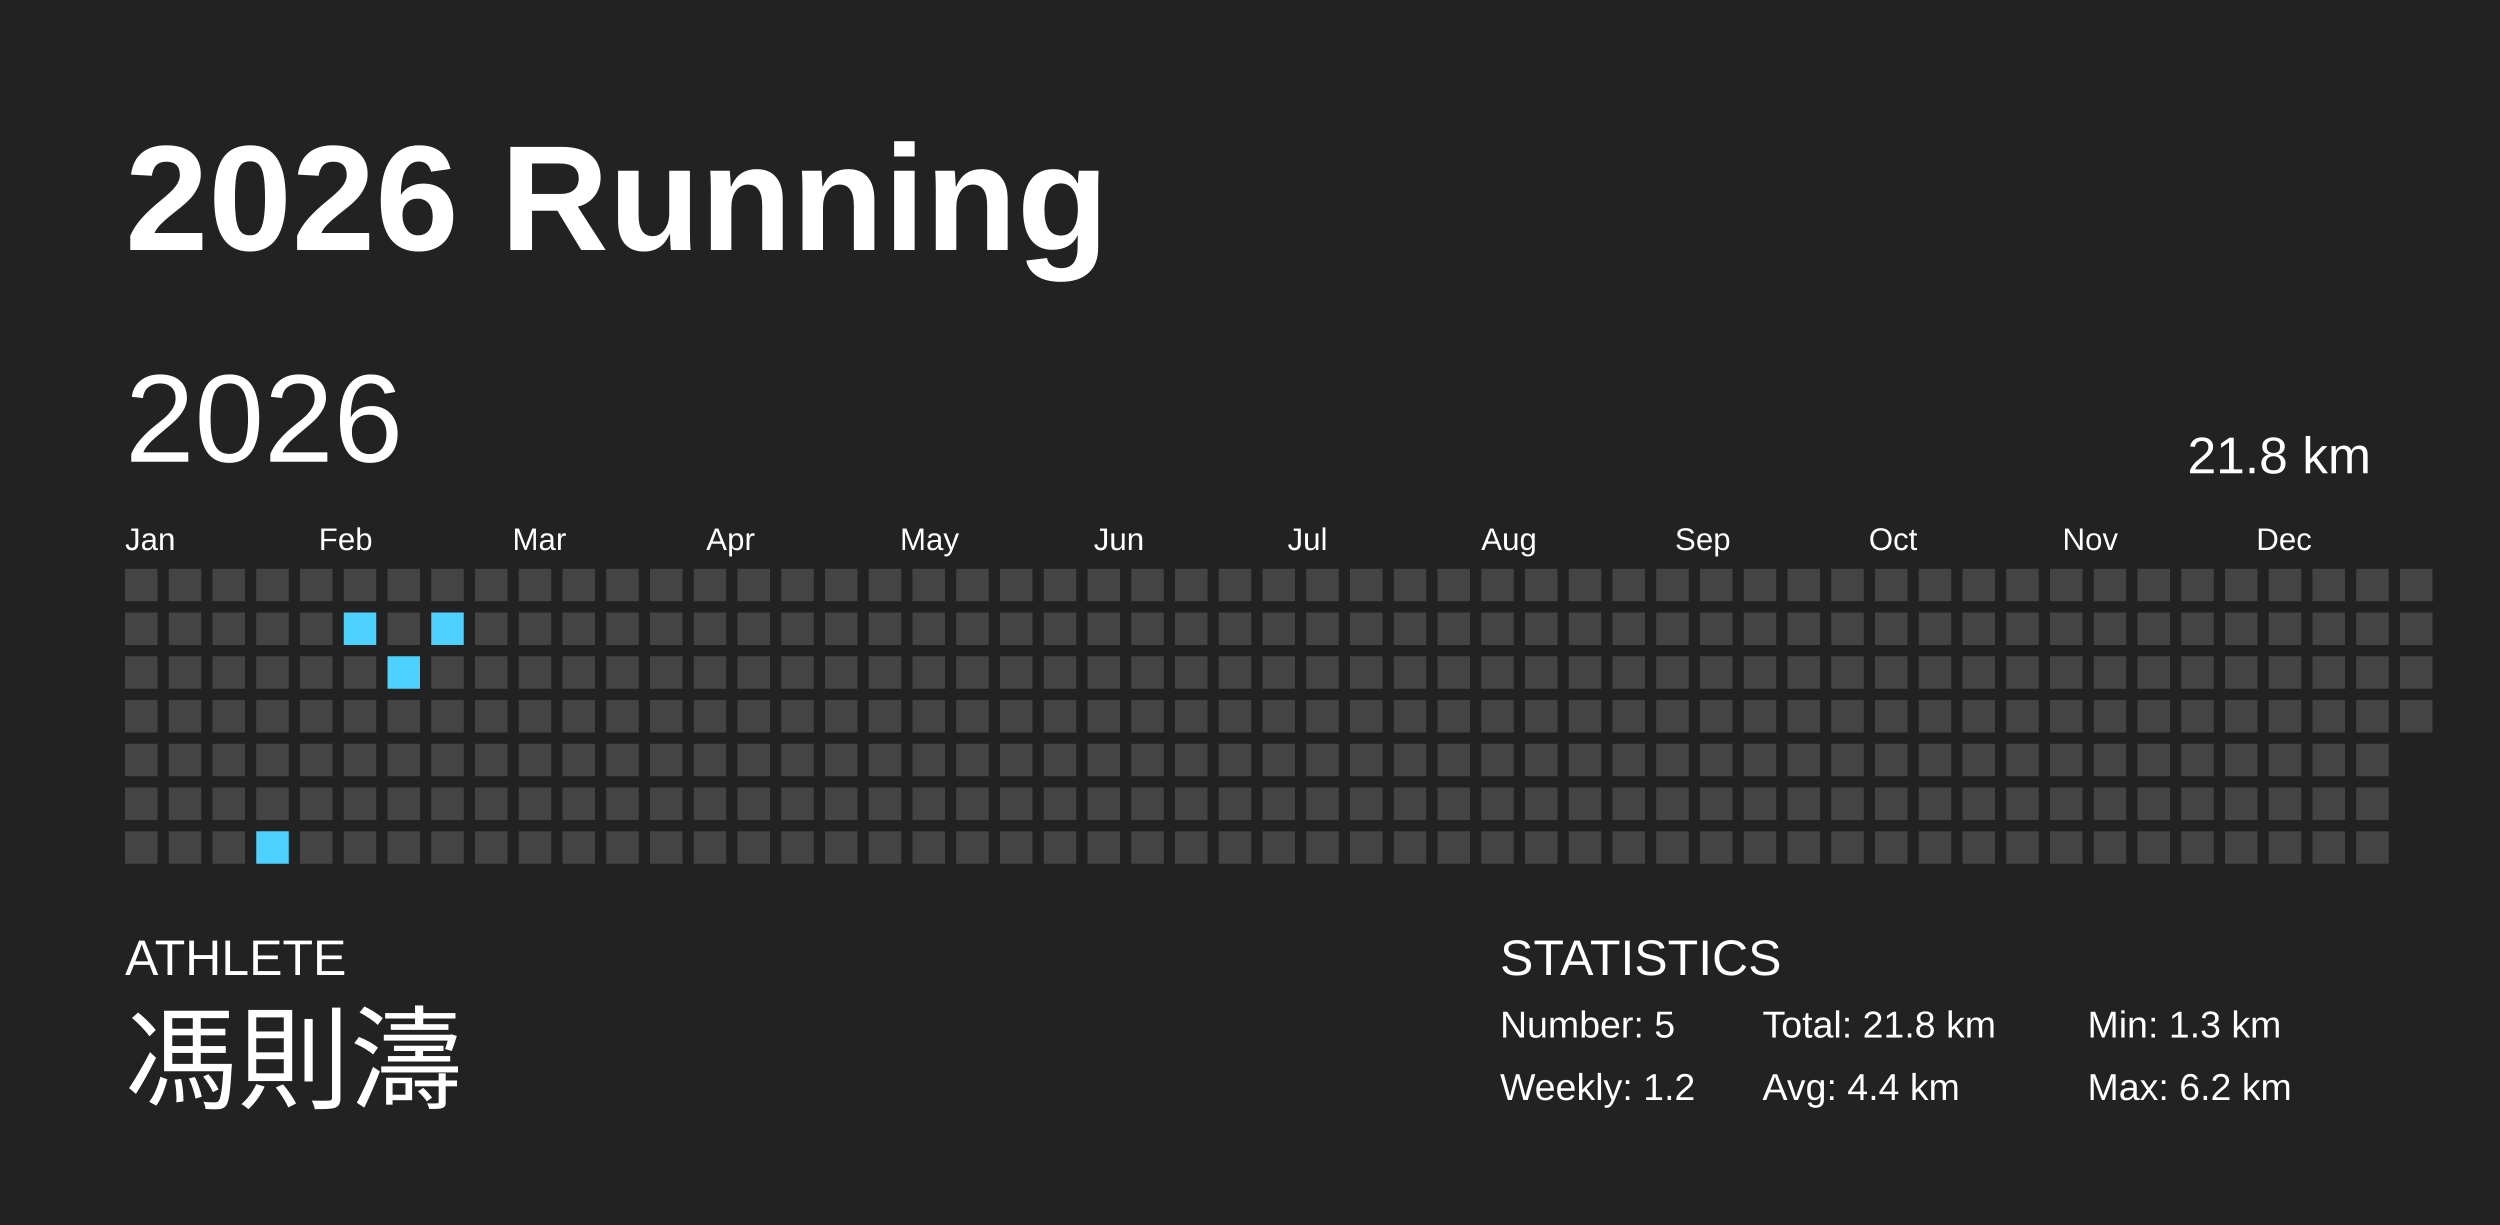
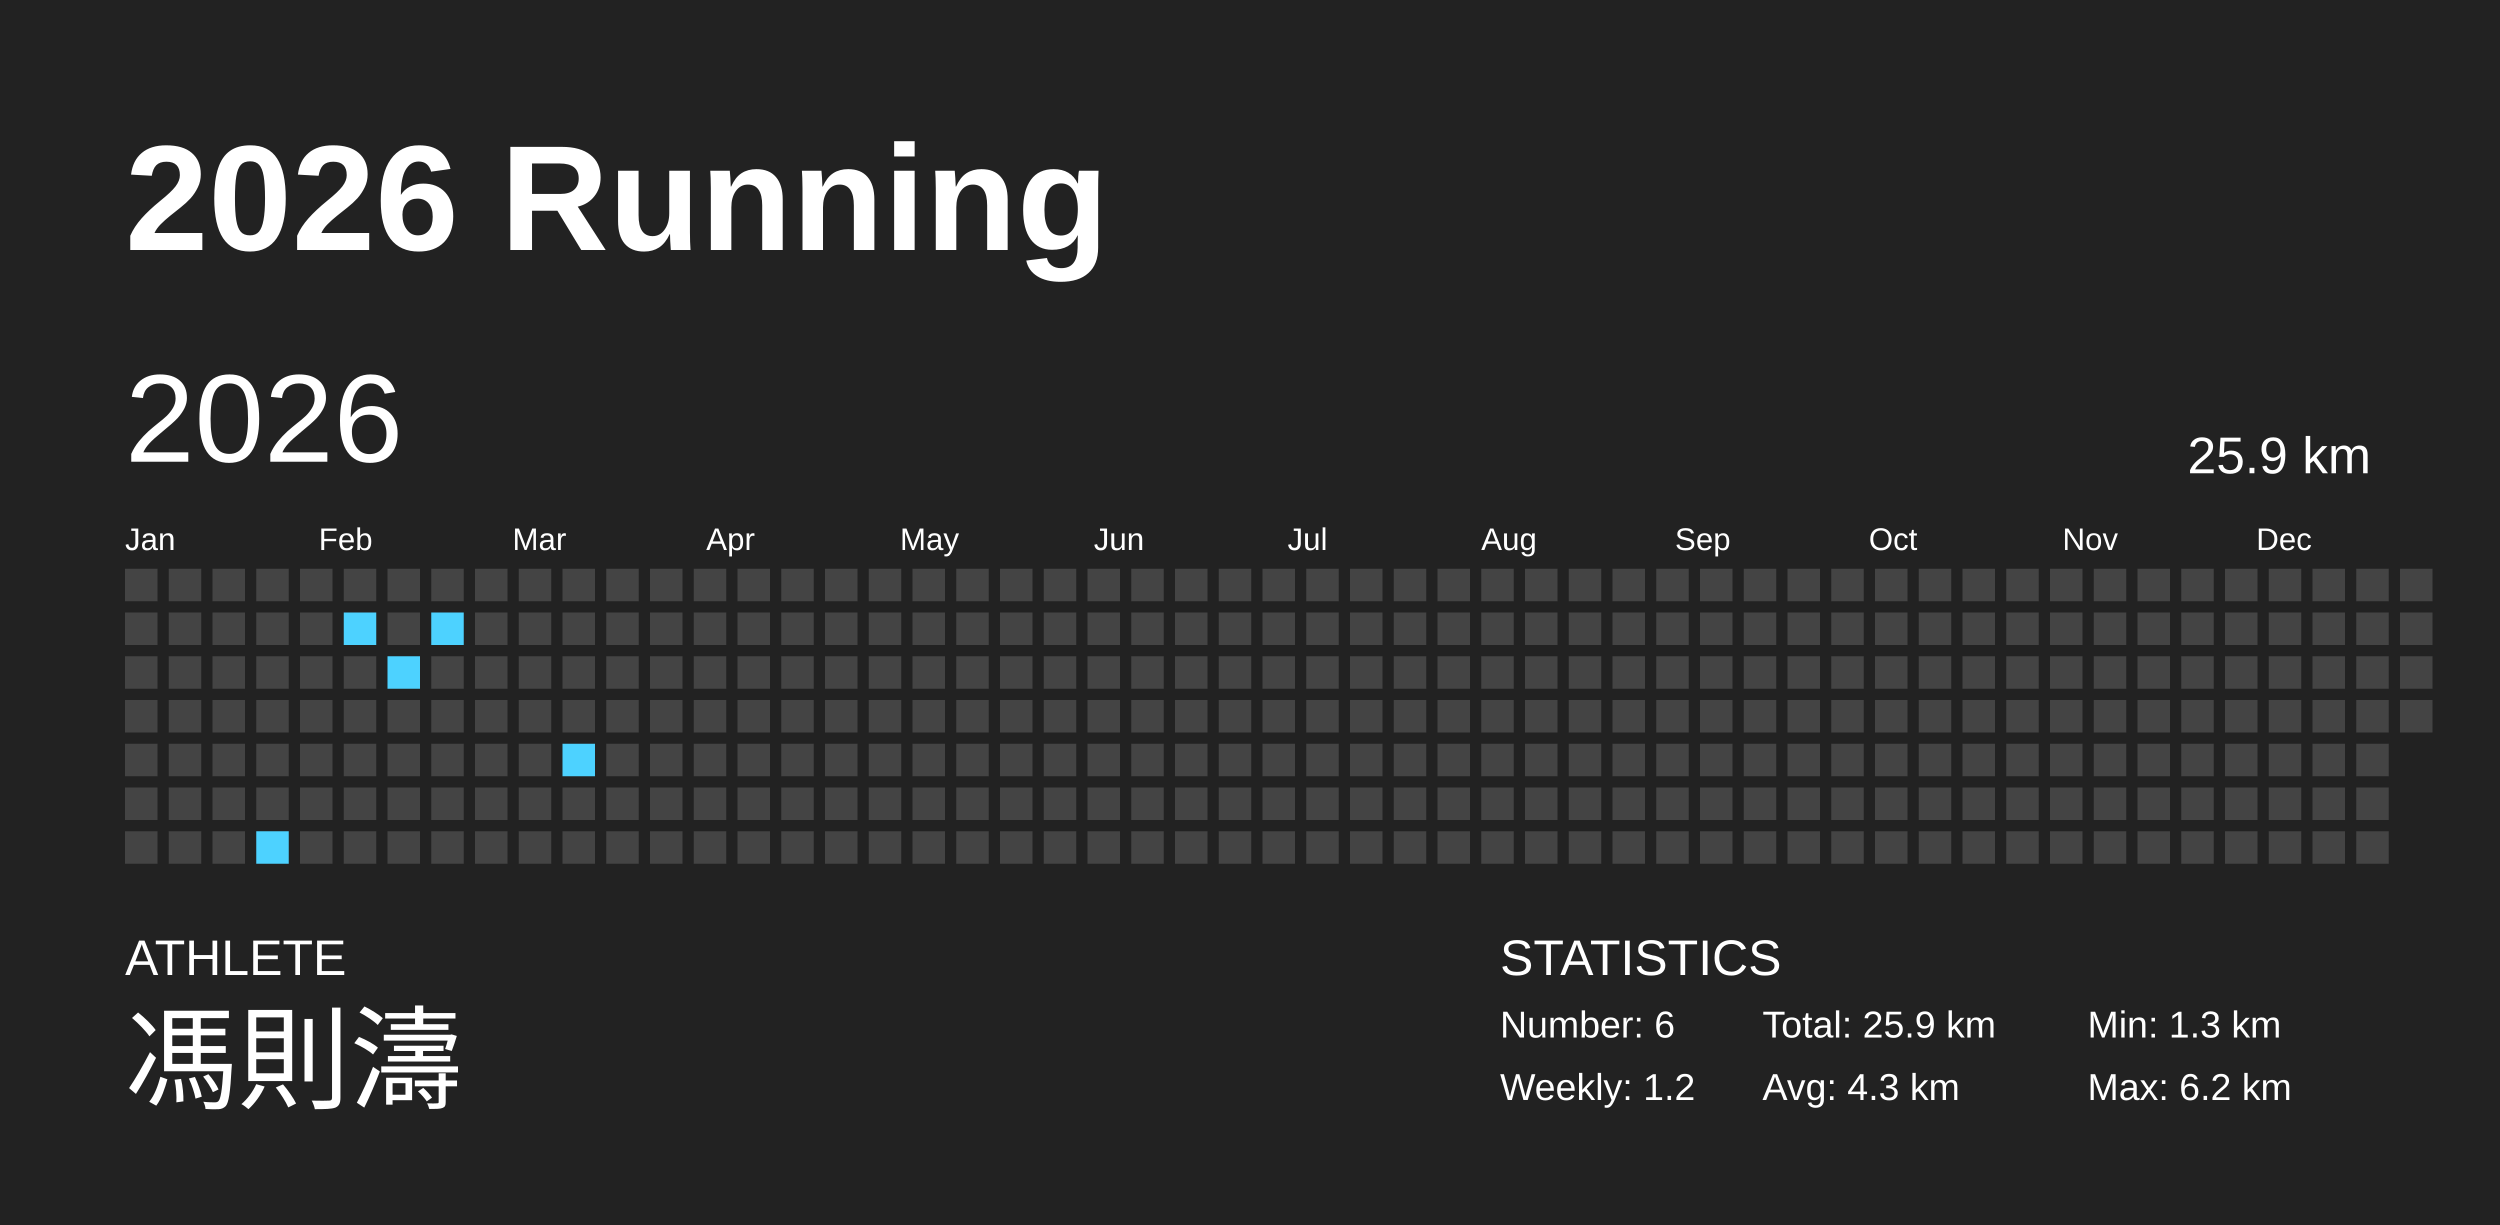
<svg xmlns="http://www.w3.org/2000/svg" baseProfile="full" height="98mm" version="1.1" viewBox="0,0,200,98" width="200mm">
  <defs />
  <rect fill="#222222" height="98" width="200" x="0" y="0" />
  <text fill="#FFFFFF" style="font-size:12px; font-family:Arial; font-weight:bold;" x="10" y="20">2026 Running</text>
  <text fill="#FFFFFF" style="font-size:4px; font-family:Arial" x="10" y="78">ATHLETE</text>
  <text fill="#FFFFFF" style="font-size:9px; font-family:Arial" x="10" y="88">馮則濤</text>
  <text fill="#FFFFFF" style="font-size:4px; font-family:Arial" x="120" y="78">STATISTICS</text>
-   <text fill="#FFFFFF" style="font-size:3px; font-family:Arial" x="120" y="83">Number: 5</text>
+   <text fill="#FFFFFF" style="font-size:3px; font-family:Arial" x="120" y="83">Number: 6</text>
  <text fill="#FFFFFF" style="font-size:3px; font-family:Arial" x="120" y="88">Weekly: 1.2</text>
-   <text fill="#FFFFFF" style="font-size:3px; font-family:Arial" x="141" y="83">Total: 21.8 km</text>
-   <text fill="#FFFFFF" style="font-size:3px; font-family:Arial" x="141" y="88">Avg: 4.4 km</text>
+   <text fill="#FFFFFF" style="font-size:3px; font-family:Arial" x="141" y="83">Total: 25.9 km</text>
+   <text fill="#FFFFFF" style="font-size:3px; font-family:Arial" x="141" y="88">Avg: 4.3 km</text>
  <text fill="#FFFFFF" style="font-size:3px; font-family:Arial" x="167" y="83">Min: 1.3 km</text>
  <text fill="#FFFFFF" style="font-size:3px; font-family:Arial" x="167" y="88">Max: 6.2 km</text>
  <text dominant-baseline="hanging" fill="#FFFFFF" style="font-size:10.0px; font-family:Arial;" x="10" y="30">2026</text>
-   <text dominant-baseline="hanging" fill="#FFFFFF" style="font-size:4.125px; font-family:Arial;" x="175" y="35">21.8 km</text>
+   <text dominant-baseline="hanging" fill="#FFFFFF" style="font-size:4.125px; font-family:Arial;" x="175" y="35">25.9 km</text>
  <text fill="#FFFFFF" style="font-size:2.5px; font-family:Arial" x="10.0" y="44">Jan</text>
  <text fill="#FFFFFF" style="font-size:2.5px; font-family:Arial" x="25.5" y="44">Feb</text>
  <text fill="#FFFFFF" style="font-size:2.5px; font-family:Arial" x="41.0" y="44">Mar</text>
  <text fill="#FFFFFF" style="font-size:2.5px; font-family:Arial" x="56.5" y="44">Apr</text>
  <text fill="#FFFFFF" style="font-size:2.5px; font-family:Arial" x="72.0" y="44">May</text>
  <text fill="#FFFFFF" style="font-size:2.5px; font-family:Arial" x="87.5" y="44">Jun</text>
  <text fill="#FFFFFF" style="font-size:2.5px; font-family:Arial" x="103.0" y="44">Jul</text>
  <text fill="#FFFFFF" style="font-size:2.5px; font-family:Arial" x="118.5" y="44">Aug</text>
  <text fill="#FFFFFF" style="font-size:2.5px; font-family:Arial" x="134.0" y="44">Sep</text>
  <text fill="#FFFFFF" style="font-size:2.5px; font-family:Arial" x="149.5" y="44">Oct</text>
  <text fill="#FFFFFF" style="font-size:2.5px; font-family:Arial" x="165.0" y="44">Nov</text>
  <text fill="#FFFFFF" style="font-size:2.5px; font-family:Arial" x="180.5" y="44">Dec</text>
  <rect fill="#444444" height="2.6" width="2.6" x="10.0" y="45.5" />
  <rect fill="#444444" height="2.6" width="2.6" x="10.0" y="49.0" />
  <rect fill="#444444" height="2.6" width="2.6" x="10.0" y="52.5" />
  <rect fill="#444444" height="2.6" width="2.6" x="10.0" y="56.0" />
  <rect fill="#444444" height="2.6" width="2.6" x="10.0" y="59.5" />
  <rect fill="#444444" height="2.6" width="2.6" x="10.0" y="63.0" />
  <rect fill="#444444" height="2.6" width="2.6" x="10.0" y="66.5" />
  <rect fill="#444444" height="2.6" width="2.6" x="13.5" y="45.5" />
  <rect fill="#444444" height="2.6" width="2.6" x="13.5" y="49.0" />
  <rect fill="#444444" height="2.6" width="2.6" x="13.5" y="52.5" />
  <rect fill="#444444" height="2.6" width="2.6" x="13.5" y="56.0" />
  <rect fill="#444444" height="2.6" width="2.6" x="13.5" y="59.5" />
  <rect fill="#444444" height="2.6" width="2.6" x="13.5" y="63.0" />
  <rect fill="#444444" height="2.6" width="2.6" x="13.5" y="66.5" />
  <rect fill="#444444" height="2.6" width="2.6" x="17.0" y="45.5" />
  <rect fill="#444444" height="2.6" width="2.6" x="17.0" y="49.0" />
  <rect fill="#444444" height="2.6" width="2.6" x="17.0" y="52.5" />
  <rect fill="#444444" height="2.6" width="2.6" x="17.0" y="56.0" />
  <rect fill="#444444" height="2.6" width="2.6" x="17.0" y="59.5" />
  <rect fill="#444444" height="2.6" width="2.6" x="17.0" y="63.0" />
  <rect fill="#444444" height="2.6" width="2.6" x="17.0" y="66.5" />
  <rect fill="#444444" height="2.6" width="2.6" x="20.5" y="45.5" />
  <rect fill="#444444" height="2.6" width="2.6" x="20.5" y="49.0" />
  <rect fill="#444444" height="2.6" width="2.6" x="20.5" y="52.5" />
  <rect fill="#444444" height="2.6" width="2.6" x="20.5" y="56.0" />
  <rect fill="#444444" height="2.6" width="2.6" x="20.5" y="59.5" />
  <rect fill="#444444" height="2.6" width="2.6" x="20.5" y="63.0" />
  <rect fill="#4dd2ff" height="2.6" width="2.6" x="20.5" y="66.5" />
  <rect fill="#444444" height="2.6" width="2.6" x="24.0" y="45.5" />
  <rect fill="#444444" height="2.6" width="2.6" x="24.0" y="49.0" />
  <rect fill="#444444" height="2.6" width="2.6" x="24.0" y="52.5" />
  <rect fill="#444444" height="2.6" width="2.6" x="24.0" y="56.0" />
  <rect fill="#444444" height="2.6" width="2.6" x="24.0" y="59.5" />
  <rect fill="#444444" height="2.6" width="2.6" x="24.0" y="63.0" />
  <rect fill="#444444" height="2.6" width="2.6" x="24.0" y="66.5" />
  <rect fill="#444444" height="2.6" width="2.6" x="27.5" y="45.5" />
  <rect fill="#4dd2ff" height="2.6" width="2.6" x="27.5" y="49.0" />
  <rect fill="#444444" height="2.6" width="2.6" x="27.5" y="52.5" />
  <rect fill="#444444" height="2.6" width="2.6" x="27.5" y="56.0" />
  <rect fill="#444444" height="2.6" width="2.6" x="27.5" y="59.5" />
  <rect fill="#444444" height="2.6" width="2.6" x="27.5" y="63.0" />
  <rect fill="#444444" height="2.6" width="2.6" x="27.5" y="66.5" />
  <rect fill="#444444" height="2.6" width="2.6" x="31.0" y="45.5" />
  <rect fill="#444444" height="2.6" width="2.6" x="31.0" y="49.0" />
  <rect fill="#4dd2ff" height="2.6" width="2.6" x="31.0" y="52.5" />
  <rect fill="#444444" height="2.6" width="2.6" x="31.0" y="56.0" />
  <rect fill="#444444" height="2.6" width="2.6" x="31.0" y="59.5" />
  <rect fill="#444444" height="2.6" width="2.6" x="31.0" y="63.0" />
  <rect fill="#444444" height="2.6" width="2.6" x="31.0" y="66.5" />
  <rect fill="#444444" height="2.6" width="2.6" x="34.5" y="45.5" />
  <rect fill="#4dd2ff" height="2.6" width="2.6" x="34.5" y="49.0" />
  <rect fill="#444444" height="2.6" width="2.6" x="34.5" y="52.5" />
  <rect fill="#444444" height="2.6" width="2.6" x="34.5" y="56.0" />
  <rect fill="#444444" height="2.6" width="2.6" x="34.5" y="59.5" />
  <rect fill="#444444" height="2.6" width="2.6" x="34.5" y="63.0" />
  <rect fill="#444444" height="2.6" width="2.6" x="34.5" y="66.5" />
  <rect fill="#444444" height="2.6" width="2.6" x="38.0" y="45.5" />
  <rect fill="#444444" height="2.6" width="2.6" x="38.0" y="49.0" />
  <rect fill="#444444" height="2.6" width="2.6" x="38.0" y="52.5" />
  <rect fill="#444444" height="2.6" width="2.6" x="38.0" y="56.0" />
  <rect fill="#444444" height="2.6" width="2.6" x="38.0" y="59.5" />
  <rect fill="#444444" height="2.6" width="2.6" x="38.0" y="63.0" />
  <rect fill="#444444" height="2.6" width="2.6" x="38.0" y="66.5" />
  <rect fill="#444444" height="2.6" width="2.6" x="41.5" y="45.5" />
  <rect fill="#444444" height="2.6" width="2.6" x="41.5" y="49.0" />
  <rect fill="#444444" height="2.6" width="2.6" x="41.5" y="52.5" />
  <rect fill="#444444" height="2.6" width="2.6" x="41.5" y="56.0" />
  <rect fill="#444444" height="2.6" width="2.6" x="41.5" y="59.5" />
  <rect fill="#444444" height="2.6" width="2.6" x="41.5" y="63.0" />
  <rect fill="#444444" height="2.6" width="2.6" x="41.5" y="66.5" />
  <rect fill="#444444" height="2.6" width="2.6" x="45.0" y="45.5" />
  <rect fill="#444444" height="2.6" width="2.6" x="45.0" y="49.0" />
  <rect fill="#444444" height="2.6" width="2.6" x="45.0" y="52.5" />
  <rect fill="#444444" height="2.6" width="2.6" x="45.0" y="56.0" />
-   <rect fill="#444444" height="2.6" width="2.6" x="45.0" y="59.5" />
+   <rect fill="#4dd2ff" height="2.6" width="2.6" x="45.0" y="59.5" />
  <rect fill="#444444" height="2.6" width="2.6" x="45.0" y="63.0" />
  <rect fill="#444444" height="2.6" width="2.6" x="45.0" y="66.5" />
  <rect fill="#444444" height="2.6" width="2.6" x="48.5" y="45.5" />
  <rect fill="#444444" height="2.6" width="2.6" x="48.5" y="49.0" />
  <rect fill="#444444" height="2.6" width="2.6" x="48.5" y="52.5" />
  <rect fill="#444444" height="2.6" width="2.6" x="48.5" y="56.0" />
  <rect fill="#444444" height="2.6" width="2.6" x="48.5" y="59.5" />
  <rect fill="#444444" height="2.6" width="2.6" x="48.5" y="63.0" />
  <rect fill="#444444" height="2.6" width="2.6" x="48.5" y="66.5" />
  <rect fill="#444444" height="2.6" width="2.6" x="52.0" y="45.5" />
  <rect fill="#444444" height="2.6" width="2.6" x="52.0" y="49.0" />
  <rect fill="#444444" height="2.6" width="2.6" x="52.0" y="52.5" />
  <rect fill="#444444" height="2.6" width="2.6" x="52.0" y="56.0" />
  <rect fill="#444444" height="2.6" width="2.6" x="52.0" y="59.5" />
  <rect fill="#444444" height="2.6" width="2.6" x="52.0" y="63.0" />
  <rect fill="#444444" height="2.6" width="2.6" x="52.0" y="66.5" />
  <rect fill="#444444" height="2.6" width="2.6" x="55.5" y="45.5" />
  <rect fill="#444444" height="2.6" width="2.6" x="55.5" y="49.0" />
  <rect fill="#444444" height="2.6" width="2.6" x="55.5" y="52.5" />
  <rect fill="#444444" height="2.6" width="2.6" x="55.5" y="56.0" />
  <rect fill="#444444" height="2.6" width="2.6" x="55.5" y="59.5" />
  <rect fill="#444444" height="2.6" width="2.6" x="55.5" y="63.0" />
  <rect fill="#444444" height="2.6" width="2.6" x="55.5" y="66.5" />
  <rect fill="#444444" height="2.6" width="2.6" x="59.0" y="45.5" />
  <rect fill="#444444" height="2.6" width="2.6" x="59.0" y="49.0" />
  <rect fill="#444444" height="2.6" width="2.6" x="59.0" y="52.5" />
  <rect fill="#444444" height="2.6" width="2.6" x="59.0" y="56.0" />
  <rect fill="#444444" height="2.6" width="2.6" x="59.0" y="59.5" />
  <rect fill="#444444" height="2.6" width="2.6" x="59.0" y="63.0" />
  <rect fill="#444444" height="2.6" width="2.6" x="59.0" y="66.5" />
  <rect fill="#444444" height="2.6" width="2.6" x="62.5" y="45.5" />
  <rect fill="#444444" height="2.6" width="2.6" x="62.5" y="49.0" />
  <rect fill="#444444" height="2.6" width="2.6" x="62.5" y="52.5" />
  <rect fill="#444444" height="2.6" width="2.6" x="62.5" y="56.0" />
  <rect fill="#444444" height="2.6" width="2.6" x="62.5" y="59.5" />
  <rect fill="#444444" height="2.6" width="2.6" x="62.5" y="63.0" />
  <rect fill="#444444" height="2.6" width="2.6" x="62.5" y="66.5" />
  <rect fill="#444444" height="2.6" width="2.6" x="66.0" y="45.5" />
  <rect fill="#444444" height="2.6" width="2.6" x="66.0" y="49.0" />
  <rect fill="#444444" height="2.6" width="2.6" x="66.0" y="52.5" />
  <rect fill="#444444" height="2.6" width="2.6" x="66.0" y="56.0" />
  <rect fill="#444444" height="2.6" width="2.6" x="66.0" y="59.5" />
  <rect fill="#444444" height="2.6" width="2.6" x="66.0" y="63.0" />
  <rect fill="#444444" height="2.6" width="2.6" x="66.0" y="66.5" />
  <rect fill="#444444" height="2.6" width="2.6" x="69.5" y="45.5" />
  <rect fill="#444444" height="2.6" width="2.6" x="69.5" y="49.0" />
  <rect fill="#444444" height="2.6" width="2.6" x="69.5" y="52.5" />
  <rect fill="#444444" height="2.6" width="2.6" x="69.5" y="56.0" />
  <rect fill="#444444" height="2.6" width="2.6" x="69.5" y="59.5" />
  <rect fill="#444444" height="2.6" width="2.6" x="69.5" y="63.0" />
  <rect fill="#444444" height="2.6" width="2.6" x="69.5" y="66.5" />
  <rect fill="#444444" height="2.6" width="2.6" x="73.0" y="45.5" />
  <rect fill="#444444" height="2.6" width="2.6" x="73.0" y="49.0" />
  <rect fill="#444444" height="2.6" width="2.6" x="73.0" y="52.5" />
  <rect fill="#444444" height="2.6" width="2.6" x="73.0" y="56.0" />
  <rect fill="#444444" height="2.6" width="2.6" x="73.0" y="59.5" />
  <rect fill="#444444" height="2.6" width="2.6" x="73.0" y="63.0" />
  <rect fill="#444444" height="2.6" width="2.6" x="73.0" y="66.5" />
  <rect fill="#444444" height="2.6" width="2.6" x="76.5" y="45.5" />
  <rect fill="#444444" height="2.6" width="2.6" x="76.5" y="49.0" />
  <rect fill="#444444" height="2.6" width="2.6" x="76.5" y="52.5" />
  <rect fill="#444444" height="2.6" width="2.6" x="76.5" y="56.0" />
  <rect fill="#444444" height="2.6" width="2.6" x="76.5" y="59.5" />
  <rect fill="#444444" height="2.6" width="2.6" x="76.5" y="63.0" />
  <rect fill="#444444" height="2.6" width="2.6" x="76.5" y="66.5" />
  <rect fill="#444444" height="2.6" width="2.6" x="80.0" y="45.5" />
  <rect fill="#444444" height="2.6" width="2.6" x="80.0" y="49.0" />
  <rect fill="#444444" height="2.6" width="2.6" x="80.0" y="52.5" />
  <rect fill="#444444" height="2.6" width="2.6" x="80.0" y="56.0" />
  <rect fill="#444444" height="2.6" width="2.6" x="80.0" y="59.5" />
  <rect fill="#444444" height="2.6" width="2.6" x="80.0" y="63.0" />
  <rect fill="#444444" height="2.6" width="2.6" x="80.0" y="66.5" />
  <rect fill="#444444" height="2.6" width="2.6" x="83.5" y="45.5" />
  <rect fill="#444444" height="2.6" width="2.6" x="83.5" y="49.0" />
  <rect fill="#444444" height="2.6" width="2.6" x="83.5" y="52.5" />
  <rect fill="#444444" height="2.6" width="2.6" x="83.5" y="56.0" />
  <rect fill="#444444" height="2.6" width="2.6" x="83.5" y="59.5" />
  <rect fill="#444444" height="2.6" width="2.6" x="83.5" y="63.0" />
  <rect fill="#444444" height="2.6" width="2.6" x="83.5" y="66.5" />
  <rect fill="#444444" height="2.6" width="2.6" x="87.0" y="45.5" />
  <rect fill="#444444" height="2.6" width="2.6" x="87.0" y="49.0" />
  <rect fill="#444444" height="2.6" width="2.6" x="87.0" y="52.5" />
  <rect fill="#444444" height="2.6" width="2.6" x="87.0" y="56.0" />
  <rect fill="#444444" height="2.6" width="2.6" x="87.0" y="59.5" />
  <rect fill="#444444" height="2.6" width="2.6" x="87.0" y="63.0" />
  <rect fill="#444444" height="2.6" width="2.6" x="87.0" y="66.5" />
  <rect fill="#444444" height="2.6" width="2.6" x="90.5" y="45.5" />
  <rect fill="#444444" height="2.6" width="2.6" x="90.5" y="49.0" />
  <rect fill="#444444" height="2.6" width="2.6" x="90.5" y="52.5" />
  <rect fill="#444444" height="2.6" width="2.6" x="90.5" y="56.0" />
  <rect fill="#444444" height="2.6" width="2.6" x="90.5" y="59.5" />
  <rect fill="#444444" height="2.6" width="2.6" x="90.5" y="63.0" />
  <rect fill="#444444" height="2.6" width="2.6" x="90.5" y="66.5" />
  <rect fill="#444444" height="2.6" width="2.6" x="94.0" y="45.5" />
  <rect fill="#444444" height="2.6" width="2.6" x="94.0" y="49.0" />
  <rect fill="#444444" height="2.6" width="2.6" x="94.0" y="52.5" />
  <rect fill="#444444" height="2.6" width="2.6" x="94.0" y="56.0" />
  <rect fill="#444444" height="2.6" width="2.6" x="94.0" y="59.5" />
  <rect fill="#444444" height="2.6" width="2.6" x="94.0" y="63.0" />
  <rect fill="#444444" height="2.6" width="2.6" x="94.0" y="66.5" />
  <rect fill="#444444" height="2.6" width="2.6" x="97.5" y="45.5" />
  <rect fill="#444444" height="2.6" width="2.6" x="97.5" y="49.0" />
  <rect fill="#444444" height="2.6" width="2.6" x="97.5" y="52.5" />
  <rect fill="#444444" height="2.6" width="2.6" x="97.5" y="56.0" />
  <rect fill="#444444" height="2.6" width="2.6" x="97.5" y="59.5" />
  <rect fill="#444444" height="2.6" width="2.6" x="97.5" y="63.0" />
  <rect fill="#444444" height="2.6" width="2.6" x="97.5" y="66.5" />
  <rect fill="#444444" height="2.6" width="2.6" x="101.0" y="45.5" />
  <rect fill="#444444" height="2.6" width="2.6" x="101.0" y="49.0" />
  <rect fill="#444444" height="2.6" width="2.6" x="101.0" y="52.5" />
  <rect fill="#444444" height="2.6" width="2.6" x="101.0" y="56.0" />
  <rect fill="#444444" height="2.6" width="2.6" x="101.0" y="59.5" />
  <rect fill="#444444" height="2.6" width="2.6" x="101.0" y="63.0" />
  <rect fill="#444444" height="2.6" width="2.6" x="101.0" y="66.5" />
  <rect fill="#444444" height="2.6" width="2.6" x="104.5" y="45.5" />
  <rect fill="#444444" height="2.6" width="2.6" x="104.5" y="49.0" />
  <rect fill="#444444" height="2.6" width="2.6" x="104.5" y="52.5" />
  <rect fill="#444444" height="2.6" width="2.6" x="104.5" y="56.0" />
  <rect fill="#444444" height="2.6" width="2.6" x="104.5" y="59.5" />
  <rect fill="#444444" height="2.6" width="2.6" x="104.5" y="63.0" />
  <rect fill="#444444" height="2.6" width="2.6" x="104.5" y="66.5" />
  <rect fill="#444444" height="2.6" width="2.6" x="108.0" y="45.5" />
  <rect fill="#444444" height="2.6" width="2.6" x="108.0" y="49.0" />
  <rect fill="#444444" height="2.6" width="2.6" x="108.0" y="52.5" />
  <rect fill="#444444" height="2.6" width="2.6" x="108.0" y="56.0" />
  <rect fill="#444444" height="2.6" width="2.6" x="108.0" y="59.5" />
  <rect fill="#444444" height="2.6" width="2.6" x="108.0" y="63.0" />
  <rect fill="#444444" height="2.6" width="2.6" x="108.0" y="66.5" />
  <rect fill="#444444" height="2.6" width="2.6" x="111.5" y="45.5" />
  <rect fill="#444444" height="2.6" width="2.6" x="111.5" y="49.0" />
  <rect fill="#444444" height="2.6" width="2.6" x="111.5" y="52.5" />
  <rect fill="#444444" height="2.6" width="2.6" x="111.5" y="56.0" />
  <rect fill="#444444" height="2.6" width="2.6" x="111.5" y="59.5" />
  <rect fill="#444444" height="2.6" width="2.6" x="111.5" y="63.0" />
  <rect fill="#444444" height="2.6" width="2.6" x="111.5" y="66.5" />
  <rect fill="#444444" height="2.6" width="2.6" x="115.0" y="45.5" />
  <rect fill="#444444" height="2.6" width="2.6" x="115.0" y="49.0" />
  <rect fill="#444444" height="2.6" width="2.6" x="115.0" y="52.5" />
  <rect fill="#444444" height="2.6" width="2.6" x="115.0" y="56.0" />
  <rect fill="#444444" height="2.6" width="2.6" x="115.0" y="59.5" />
  <rect fill="#444444" height="2.6" width="2.6" x="115.0" y="63.0" />
  <rect fill="#444444" height="2.6" width="2.6" x="115.0" y="66.5" />
  <rect fill="#444444" height="2.6" width="2.6" x="118.5" y="45.5" />
  <rect fill="#444444" height="2.6" width="2.6" x="118.5" y="49.0" />
  <rect fill="#444444" height="2.6" width="2.6" x="118.5" y="52.5" />
  <rect fill="#444444" height="2.6" width="2.6" x="118.5" y="56.0" />
  <rect fill="#444444" height="2.6" width="2.6" x="118.5" y="59.5" />
  <rect fill="#444444" height="2.6" width="2.6" x="118.5" y="63.0" />
  <rect fill="#444444" height="2.6" width="2.6" x="118.5" y="66.5" />
  <rect fill="#444444" height="2.6" width="2.6" x="122.0" y="45.5" />
  <rect fill="#444444" height="2.6" width="2.6" x="122.0" y="49.0" />
  <rect fill="#444444" height="2.6" width="2.6" x="122.0" y="52.5" />
  <rect fill="#444444" height="2.6" width="2.6" x="122.0" y="56.0" />
  <rect fill="#444444" height="2.6" width="2.6" x="122.0" y="59.5" />
  <rect fill="#444444" height="2.6" width="2.6" x="122.0" y="63.0" />
  <rect fill="#444444" height="2.6" width="2.6" x="122.0" y="66.5" />
  <rect fill="#444444" height="2.6" width="2.6" x="125.5" y="45.5" />
  <rect fill="#444444" height="2.6" width="2.6" x="125.5" y="49.0" />
  <rect fill="#444444" height="2.6" width="2.6" x="125.5" y="52.5" />
  <rect fill="#444444" height="2.6" width="2.6" x="125.5" y="56.0" />
  <rect fill="#444444" height="2.6" width="2.6" x="125.5" y="59.5" />
  <rect fill="#444444" height="2.6" width="2.6" x="125.5" y="63.0" />
  <rect fill="#444444" height="2.6" width="2.6" x="125.5" y="66.5" />
  <rect fill="#444444" height="2.6" width="2.6" x="129.0" y="45.5" />
  <rect fill="#444444" height="2.6" width="2.6" x="129.0" y="49.0" />
  <rect fill="#444444" height="2.6" width="2.6" x="129.0" y="52.5" />
  <rect fill="#444444" height="2.6" width="2.6" x="129.0" y="56.0" />
  <rect fill="#444444" height="2.6" width="2.6" x="129.0" y="59.5" />
  <rect fill="#444444" height="2.6" width="2.6" x="129.0" y="63.0" />
  <rect fill="#444444" height="2.6" width="2.6" x="129.0" y="66.5" />
  <rect fill="#444444" height="2.6" width="2.6" x="132.5" y="45.5" />
  <rect fill="#444444" height="2.6" width="2.6" x="132.5" y="49.0" />
  <rect fill="#444444" height="2.6" width="2.6" x="132.5" y="52.5" />
  <rect fill="#444444" height="2.6" width="2.6" x="132.5" y="56.0" />
  <rect fill="#444444" height="2.6" width="2.6" x="132.5" y="59.5" />
  <rect fill="#444444" height="2.6" width="2.6" x="132.5" y="63.0" />
  <rect fill="#444444" height="2.6" width="2.6" x="132.5" y="66.5" />
  <rect fill="#444444" height="2.6" width="2.6" x="136.0" y="45.5" />
  <rect fill="#444444" height="2.6" width="2.6" x="136.0" y="49.0" />
  <rect fill="#444444" height="2.6" width="2.6" x="136.0" y="52.5" />
  <rect fill="#444444" height="2.6" width="2.6" x="136.0" y="56.0" />
  <rect fill="#444444" height="2.6" width="2.6" x="136.0" y="59.5" />
  <rect fill="#444444" height="2.6" width="2.6" x="136.0" y="63.0" />
  <rect fill="#444444" height="2.6" width="2.6" x="136.0" y="66.5" />
  <rect fill="#444444" height="2.6" width="2.6" x="139.5" y="45.5" />
  <rect fill="#444444" height="2.6" width="2.6" x="139.5" y="49.0" />
  <rect fill="#444444" height="2.6" width="2.6" x="139.5" y="52.5" />
  <rect fill="#444444" height="2.6" width="2.6" x="139.5" y="56.0" />
  <rect fill="#444444" height="2.6" width="2.6" x="139.5" y="59.5" />
  <rect fill="#444444" height="2.6" width="2.6" x="139.5" y="63.0" />
  <rect fill="#444444" height="2.6" width="2.6" x="139.5" y="66.5" />
  <rect fill="#444444" height="2.6" width="2.6" x="143.0" y="45.5" />
  <rect fill="#444444" height="2.6" width="2.6" x="143.0" y="49.0" />
  <rect fill="#444444" height="2.6" width="2.6" x="143.0" y="52.5" />
  <rect fill="#444444" height="2.6" width="2.6" x="143.0" y="56.0" />
  <rect fill="#444444" height="2.6" width="2.6" x="143.0" y="59.5" />
  <rect fill="#444444" height="2.6" width="2.6" x="143.0" y="63.0" />
  <rect fill="#444444" height="2.6" width="2.6" x="143.0" y="66.5" />
  <rect fill="#444444" height="2.6" width="2.6" x="146.5" y="45.5" />
  <rect fill="#444444" height="2.6" width="2.6" x="146.5" y="49.0" />
  <rect fill="#444444" height="2.6" width="2.6" x="146.5" y="52.5" />
  <rect fill="#444444" height="2.6" width="2.6" x="146.5" y="56.0" />
  <rect fill="#444444" height="2.6" width="2.6" x="146.5" y="59.5" />
  <rect fill="#444444" height="2.6" width="2.6" x="146.5" y="63.0" />
  <rect fill="#444444" height="2.6" width="2.6" x="146.5" y="66.5" />
  <rect fill="#444444" height="2.6" width="2.6" x="150.0" y="45.5" />
  <rect fill="#444444" height="2.6" width="2.6" x="150.0" y="49.0" />
  <rect fill="#444444" height="2.6" width="2.6" x="150.0" y="52.5" />
  <rect fill="#444444" height="2.6" width="2.6" x="150.0" y="56.0" />
  <rect fill="#444444" height="2.6" width="2.6" x="150.0" y="59.5" />
  <rect fill="#444444" height="2.6" width="2.6" x="150.0" y="63.0" />
  <rect fill="#444444" height="2.6" width="2.6" x="150.0" y="66.5" />
  <rect fill="#444444" height="2.6" width="2.6" x="153.5" y="45.5" />
  <rect fill="#444444" height="2.6" width="2.6" x="153.5" y="49.0" />
  <rect fill="#444444" height="2.6" width="2.6" x="153.5" y="52.5" />
  <rect fill="#444444" height="2.6" width="2.6" x="153.5" y="56.0" />
  <rect fill="#444444" height="2.6" width="2.6" x="153.5" y="59.5" />
  <rect fill="#444444" height="2.6" width="2.6" x="153.5" y="63.0" />
  <rect fill="#444444" height="2.6" width="2.6" x="153.5" y="66.5" />
  <rect fill="#444444" height="2.6" width="2.6" x="157.0" y="45.5" />
  <rect fill="#444444" height="2.6" width="2.6" x="157.0" y="49.0" />
  <rect fill="#444444" height="2.6" width="2.6" x="157.0" y="52.5" />
  <rect fill="#444444" height="2.6" width="2.6" x="157.0" y="56.0" />
  <rect fill="#444444" height="2.6" width="2.6" x="157.0" y="59.5" />
  <rect fill="#444444" height="2.6" width="2.6" x="157.0" y="63.0" />
  <rect fill="#444444" height="2.6" width="2.6" x="157.0" y="66.5" />
  <rect fill="#444444" height="2.6" width="2.6" x="160.5" y="45.5" />
  <rect fill="#444444" height="2.6" width="2.6" x="160.5" y="49.0" />
  <rect fill="#444444" height="2.6" width="2.6" x="160.5" y="52.5" />
  <rect fill="#444444" height="2.6" width="2.6" x="160.5" y="56.0" />
  <rect fill="#444444" height="2.6" width="2.6" x="160.5" y="59.5" />
  <rect fill="#444444" height="2.6" width="2.6" x="160.5" y="63.0" />
  <rect fill="#444444" height="2.6" width="2.6" x="160.5" y="66.5" />
  <rect fill="#444444" height="2.6" width="2.6" x="164.0" y="45.5" />
  <rect fill="#444444" height="2.6" width="2.6" x="164.0" y="49.0" />
  <rect fill="#444444" height="2.6" width="2.6" x="164.0" y="52.5" />
  <rect fill="#444444" height="2.6" width="2.6" x="164.0" y="56.0" />
  <rect fill="#444444" height="2.6" width="2.6" x="164.0" y="59.5" />
  <rect fill="#444444" height="2.6" width="2.6" x="164.0" y="63.0" />
  <rect fill="#444444" height="2.6" width="2.6" x="164.0" y="66.5" />
  <rect fill="#444444" height="2.6" width="2.6" x="167.5" y="45.5" />
  <rect fill="#444444" height="2.6" width="2.6" x="167.5" y="49.0" />
  <rect fill="#444444" height="2.6" width="2.6" x="167.5" y="52.5" />
  <rect fill="#444444" height="2.6" width="2.6" x="167.5" y="56.0" />
  <rect fill="#444444" height="2.6" width="2.6" x="167.5" y="59.5" />
  <rect fill="#444444" height="2.6" width="2.6" x="167.5" y="63.0" />
  <rect fill="#444444" height="2.6" width="2.6" x="167.5" y="66.5" />
  <rect fill="#444444" height="2.6" width="2.6" x="171.0" y="45.5" />
  <rect fill="#444444" height="2.6" width="2.6" x="171.0" y="49.0" />
  <rect fill="#444444" height="2.6" width="2.6" x="171.0" y="52.5" />
  <rect fill="#444444" height="2.6" width="2.6" x="171.0" y="56.0" />
  <rect fill="#444444" height="2.6" width="2.6" x="171.0" y="59.5" />
  <rect fill="#444444" height="2.6" width="2.6" x="171.0" y="63.0" />
  <rect fill="#444444" height="2.6" width="2.6" x="171.0" y="66.5" />
  <rect fill="#444444" height="2.6" width="2.6" x="174.5" y="45.5" />
  <rect fill="#444444" height="2.6" width="2.6" x="174.5" y="49.0" />
  <rect fill="#444444" height="2.6" width="2.6" x="174.5" y="52.5" />
  <rect fill="#444444" height="2.6" width="2.6" x="174.5" y="56.0" />
  <rect fill="#444444" height="2.6" width="2.6" x="174.5" y="59.5" />
  <rect fill="#444444" height="2.6" width="2.6" x="174.5" y="63.0" />
  <rect fill="#444444" height="2.6" width="2.6" x="174.5" y="66.5" />
  <rect fill="#444444" height="2.6" width="2.6" x="178.0" y="45.5" />
  <rect fill="#444444" height="2.6" width="2.6" x="178.0" y="49.0" />
  <rect fill="#444444" height="2.6" width="2.6" x="178.0" y="52.5" />
  <rect fill="#444444" height="2.6" width="2.6" x="178.0" y="56.0" />
  <rect fill="#444444" height="2.6" width="2.6" x="178.0" y="59.5" />
  <rect fill="#444444" height="2.6" width="2.6" x="178.0" y="63.0" />
  <rect fill="#444444" height="2.6" width="2.6" x="178.0" y="66.5" />
  <rect fill="#444444" height="2.6" width="2.6" x="181.5" y="45.5" />
  <rect fill="#444444" height="2.6" width="2.6" x="181.5" y="49.0" />
  <rect fill="#444444" height="2.6" width="2.6" x="181.5" y="52.5" />
  <rect fill="#444444" height="2.6" width="2.6" x="181.5" y="56.0" />
  <rect fill="#444444" height="2.6" width="2.6" x="181.5" y="59.5" />
  <rect fill="#444444" height="2.6" width="2.6" x="181.5" y="63.0" />
  <rect fill="#444444" height="2.6" width="2.6" x="181.5" y="66.5" />
  <rect fill="#444444" height="2.6" width="2.6" x="185.0" y="45.5" />
  <rect fill="#444444" height="2.6" width="2.6" x="185.0" y="49.0" />
  <rect fill="#444444" height="2.6" width="2.6" x="185.0" y="52.5" />
  <rect fill="#444444" height="2.6" width="2.6" x="185.0" y="56.0" />
  <rect fill="#444444" height="2.6" width="2.6" x="185.0" y="59.5" />
  <rect fill="#444444" height="2.6" width="2.6" x="185.0" y="63.0" />
  <rect fill="#444444" height="2.6" width="2.6" x="185.0" y="66.5" />
  <rect fill="#444444" height="2.6" width="2.6" x="188.5" y="45.5" />
  <rect fill="#444444" height="2.6" width="2.6" x="188.5" y="49.0" />
  <rect fill="#444444" height="2.6" width="2.6" x="188.5" y="52.5" />
  <rect fill="#444444" height="2.6" width="2.6" x="188.5" y="56.0" />
  <rect fill="#444444" height="2.6" width="2.6" x="188.5" y="59.5" />
  <rect fill="#444444" height="2.6" width="2.6" x="188.5" y="63.0" />
  <rect fill="#444444" height="2.6" width="2.6" x="188.5" y="66.5" />
  <rect fill="#444444" height="2.6" width="2.6" x="192.0" y="45.5" />
  <rect fill="#444444" height="2.6" width="2.6" x="192.0" y="49.0" />
  <rect fill="#444444" height="2.6" width="2.6" x="192.0" y="52.5" />
  <rect fill="#444444" height="2.6" width="2.6" x="192.0" y="56.0" />
</svg>
